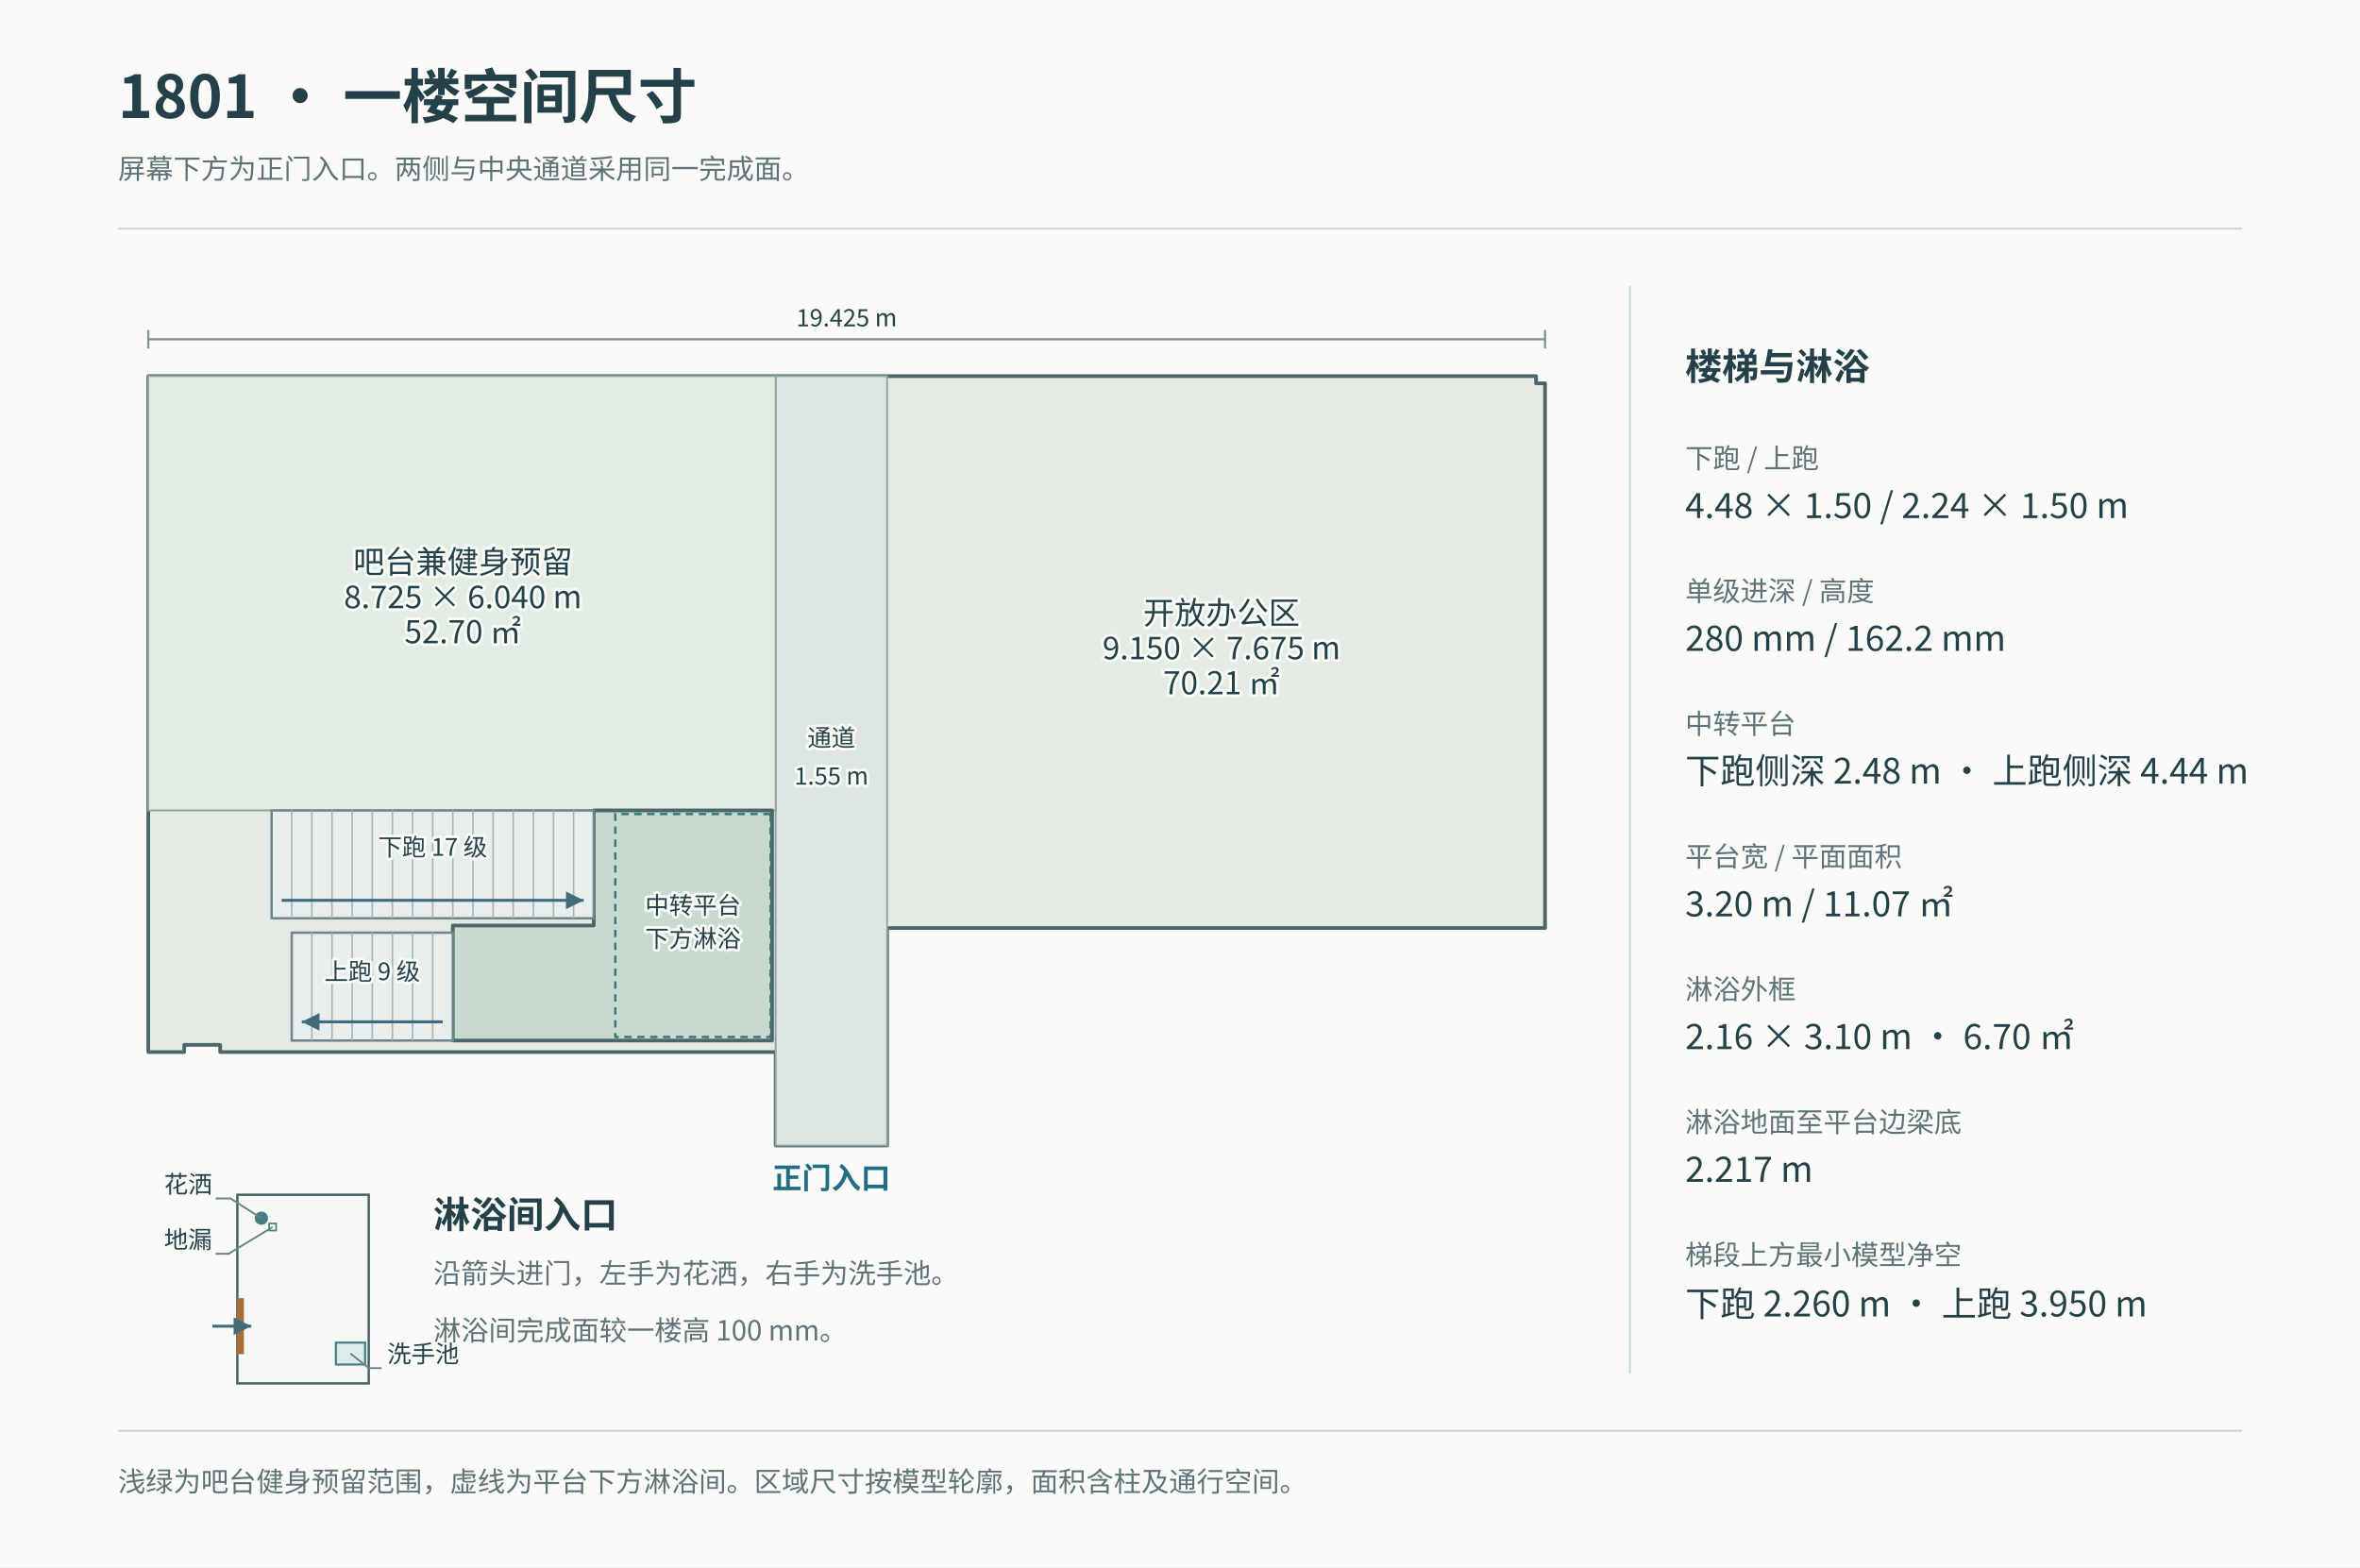
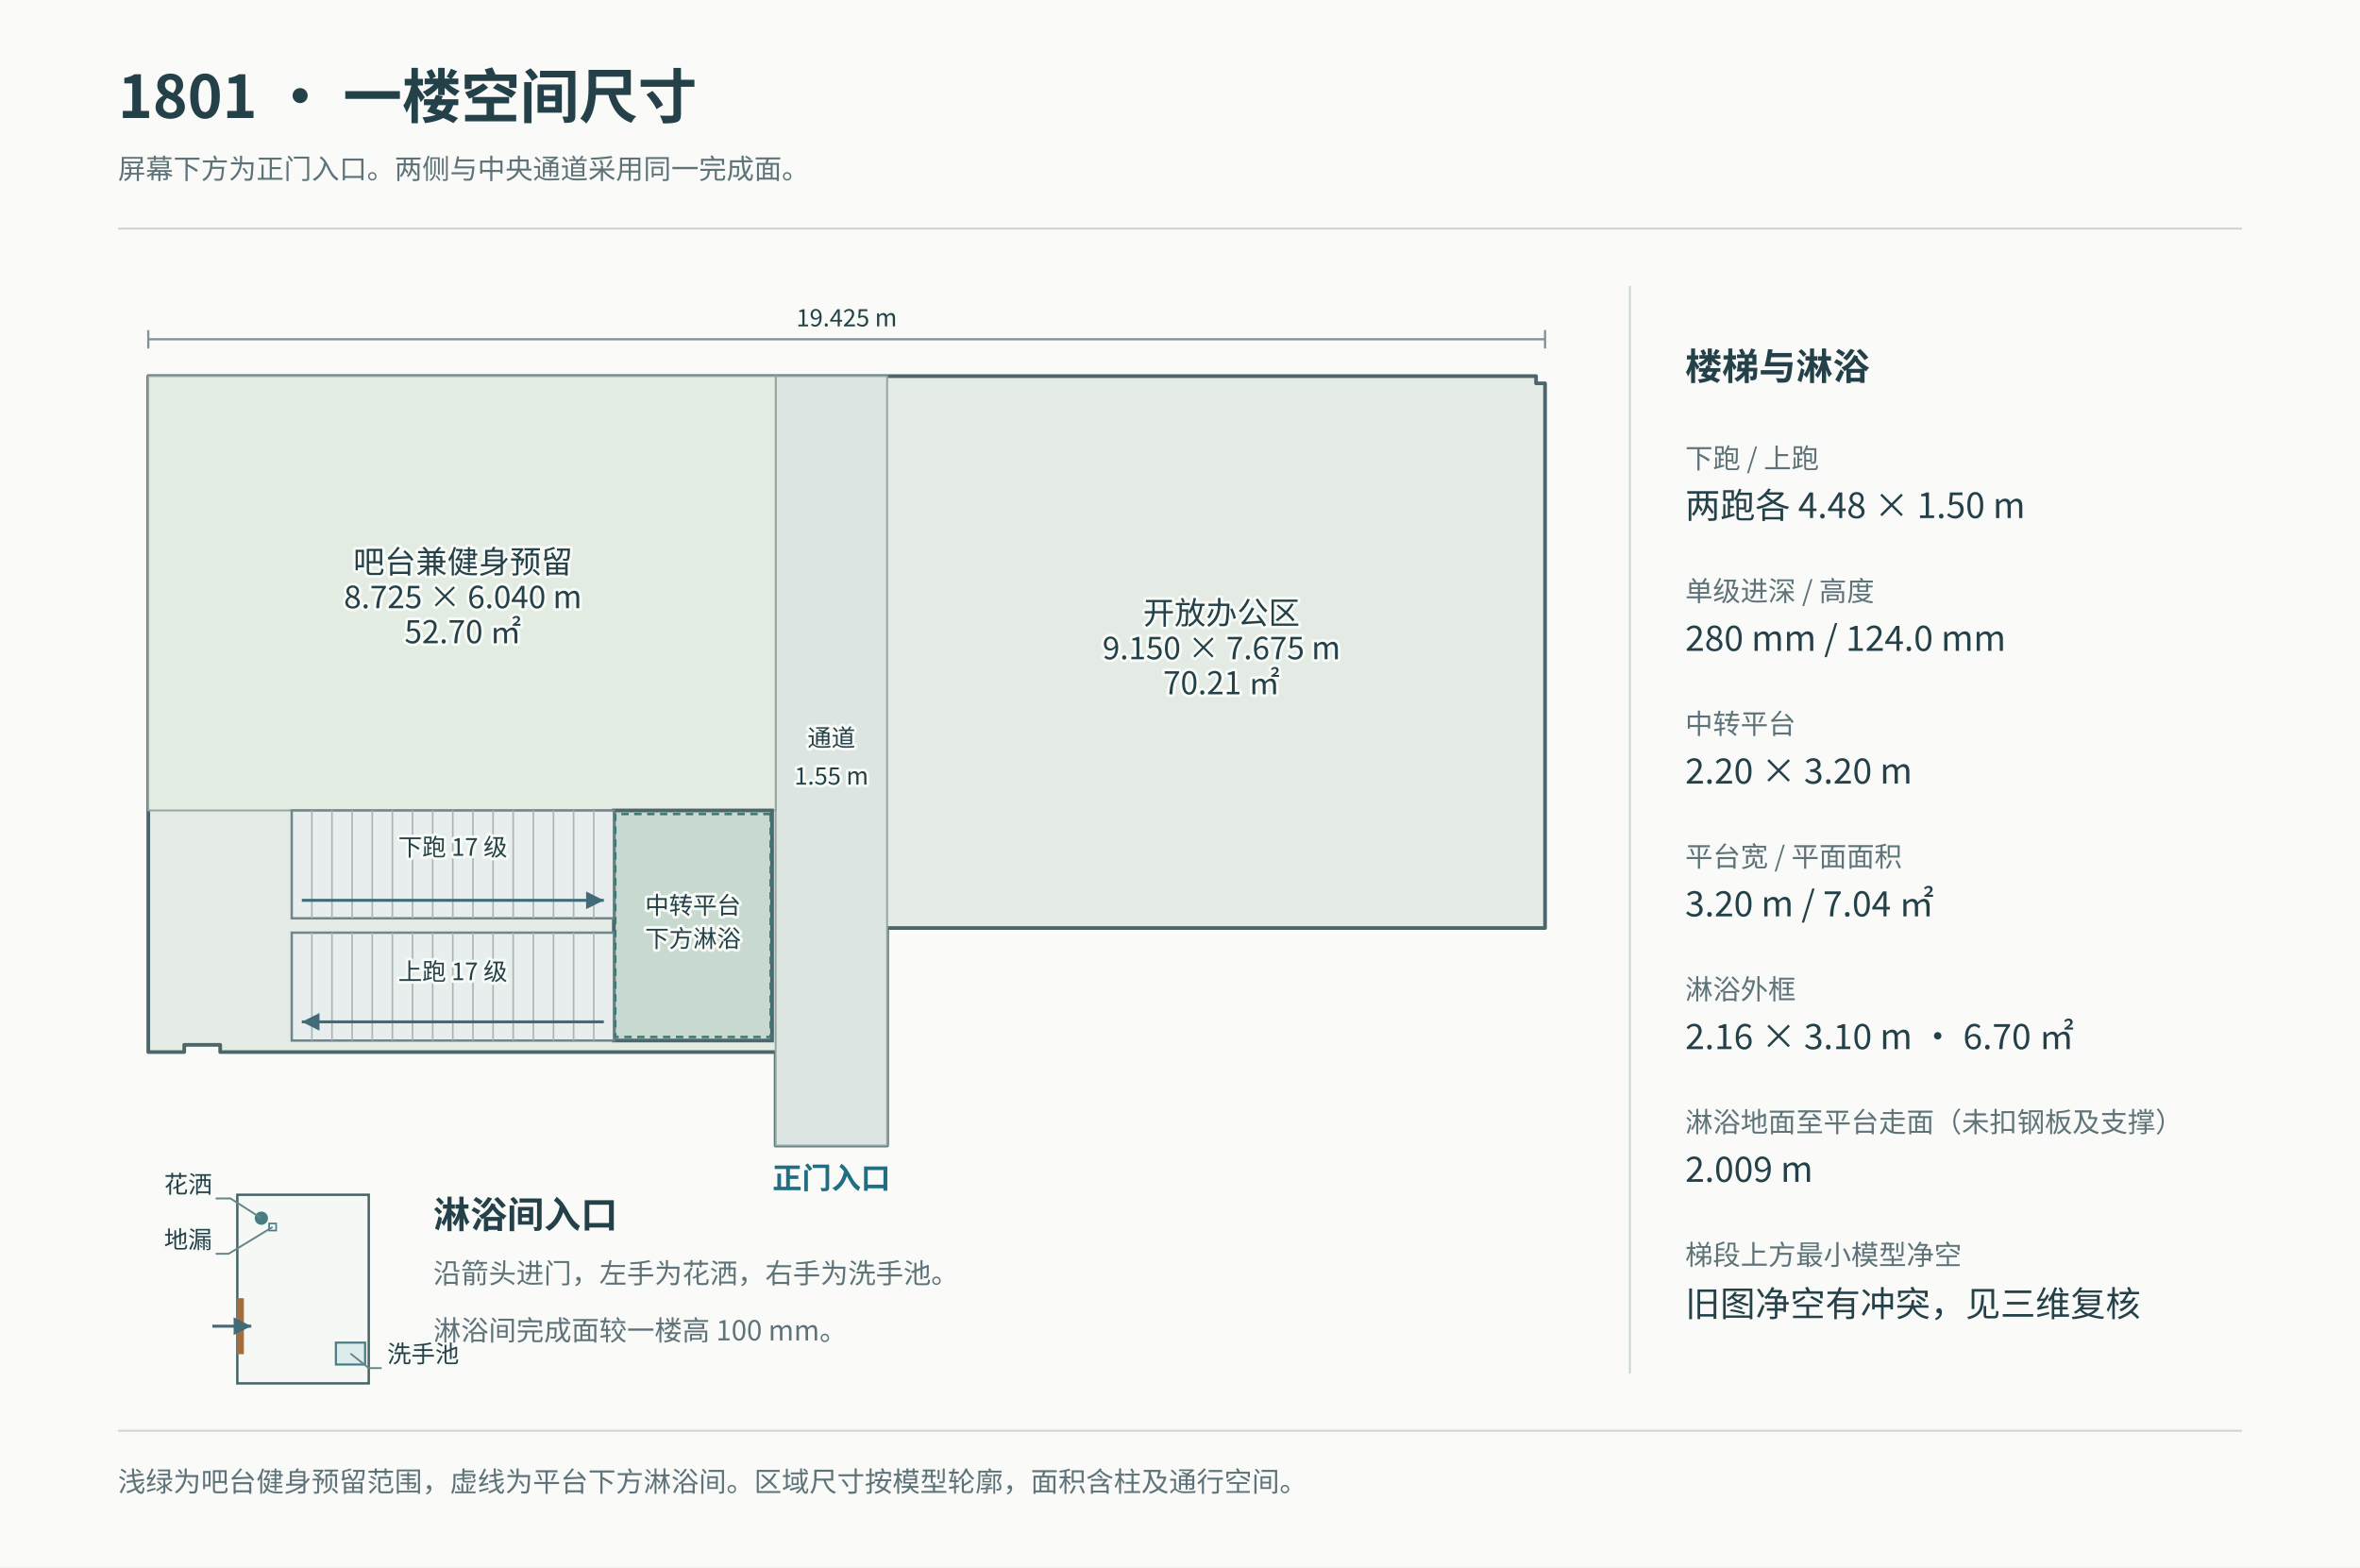
<svg xmlns="http://www.w3.org/2000/svg" width="1280" height="850" viewBox="0 0 1280 850" role="img">
  <defs>
    <pattern id="void-hatch" width="14" height="14" patternUnits="userSpaceOnUse">
      <rect width="14" height="14" fill="#f3f5f4" />
      <path d="M-3 3L3-3M0 14L14 0M11 17L17 11" stroke="#dbe3e1" stroke-width="1" />
    </pattern>
    <pattern id="soft-hatch" width="18" height="18" patternUnits="userSpaceOnUse">
      <path d="M0 0H18V18" fill="none" stroke="#86a59b" opacity=".34" stroke-width=".8" />
    </pattern>
    <marker id="direction" orient="auto" markerWidth="7" markerHeight="7" refX="6" refY="3">
      <path d="M0 0L6 3L0 6Z" fill="#416b79" />
    </marker>
  </defs>
  <style>
text{font-family:"Microsoft YaHei","Noto Sans CJK SC",sans-serif;fill:#24414a}
.title{font-size:32px;font-weight:600}.sub,.muted{font-size:15px;fill:#5e7379}.sec{font-size:20px;font-weight:600}.value{font-size:19px;font-weight:500}
.label,.small{font-size:17px;paint-order:stroke;stroke:#f8faf6;stroke-width:3px;stroke-linejoin:round}.small{font-size:13px}
.dim{stroke:#809398;fill:none;stroke-width:1.2}.entry{font-size:16px;fill:#216d83;font-weight:600}
</style>
  <rect width="1280" height="850" fill="#fafbf8" />
  <text x="64" y="64" class="title">1801 · 一楼空间尺寸</text>
  <text x="64" y="97" class="sub">屏幕下方为正门入口。两侧与中央通道采用同一完成面。</text>
  <path d="M64 124H1216M884 155V745M64 776H1216" fill="none" stroke="#cad5d1" />
  <path fill="#e4ebe4" stroke="#4c666c" stroke-width="2" stroke-linejoin="round" d="M810.7 503.325L685.9 503.325L637.15 503.325L481.15 503.325L481.15 546.225L481.15 621.3L420.7 621.3L420.7 574.5L420.7 570.6L416.8 570.6L119.425 570.6L119.425 566.7L99.925 566.7L99.925 570.6L96.025 570.6L80.425 570.6L80.425 204L833.125 204L833.125 207.9L838 207.9L838 223.5L838 243L838 503.325L836.05 503.325L828.25 503.325L810.7 503.325Z" />
  <path fill="#dce5e2" stroke="#92a5a2" stroke-width="1" d="M481.15 204L420.7 204L420.7 621.3L481.15 621.3Z" />
  <path fill="#e3ece2" stroke="#92a5a2" stroke-width="1" d="M420.7 204L80.425 204L80.425 439.56L420.7 439.56Z" />
-   <path fill="#c8d9d0" stroke="#4c666c" stroke-width="2" stroke-linejoin="round" d="M418.75 439.56L322.03 439.56L322.03 501.96L245.59 501.96L245.59 564.36L418.75 564.36Z" />
-   <path fill="#e8eeed" stroke="#70858c" stroke-width="1.3" d="M322.03 439.56L147.31 439.56L147.31 498.06L322.03 498.06Z" />
-   <path fill="none" stroke="#a9b5b5" stroke-width=".85" d="M311.11 439.56L311.11 498.06" />
-   <path fill="none" stroke="#a9b5b5" stroke-width=".85" d="M300.19 439.56L300.19 498.06" />
-   <path fill="none" stroke="#a9b5b5" stroke-width=".85" d="M289.27 439.56L289.27 498.06" />
-   <path fill="none" stroke="#a9b5b5" stroke-width=".85" d="M278.35 439.56L278.35 498.06" />
-   <path fill="none" stroke="#a9b5b5" stroke-width=".85" d="M267.43 439.56L267.43 498.06" />
-   <path fill="none" stroke="#a9b5b5" stroke-width=".85" d="M256.51 439.56L256.51 498.06" />
-   <path fill="none" stroke="#a9b5b5" stroke-width=".85" d="M245.59 439.56L245.59 498.06" />
-   <path fill="none" stroke="#a9b5b5" stroke-width=".85" d="M234.67 439.56L234.67 498.06" />
-   <path fill="none" stroke="#a9b5b5" stroke-width=".85" d="M223.75 439.56L223.75 498.06" />
-   <path fill="none" stroke="#a9b5b5" stroke-width=".85" d="M212.83 439.56L212.83 498.06" />
-   <path fill="none" stroke="#a9b5b5" stroke-width=".85" d="M201.91 439.56L201.91 498.06" />
-   <path fill="none" stroke="#a9b5b5" stroke-width=".85" d="M190.99 439.56L190.99 498.06" />
-   <path fill="none" stroke="#a9b5b5" stroke-width=".85" d="M180.07 439.56L180.07 498.06" />
-   <path fill="none" stroke="#a9b5b5" stroke-width=".85" d="M169.15 439.56L169.15 498.06" />
-   <path fill="none" stroke="#a9b5b5" stroke-width=".85" d="M158.23 439.56L158.23 498.06" />
-   <path fill="#e8eeed" stroke="#70858c" stroke-width="1.3" d="M245.59 505.86L158.23 505.86L158.23 564.36L245.59 564.36Z" />
-   <path fill="none" stroke="#a9b5b5" stroke-width=".85" d="M234.67 505.86L234.67 564.36" />
-   <path fill="none" stroke="#a9b5b5" stroke-width=".85" d="M223.75 505.86L223.75 564.36" />
-   <path fill="none" stroke="#a9b5b5" stroke-width=".85" d="M212.83 505.86L212.83 564.36" />
-   <path fill="none" stroke="#a9b5b5" stroke-width=".85" d="M201.91 505.86L201.91 564.36" />
-   <path fill="none" stroke="#a9b5b5" stroke-width=".85" d="M190.99 505.86L190.99 564.36" />
-   <path fill="none" stroke="#a9b5b5" stroke-width=".85" d="M180.07 505.86L180.07 564.36" />
-   <path fill="none" stroke="#a9b5b5" stroke-width=".85" d="M169.15 505.86L169.15 564.36" />
+   <path fill="#c8d9d0" stroke="#4c666c" stroke-width="2" d="M418.750 439.560L332.950 439.560L332.950 564.360L418.750 564.360Z" />
+   <path fill="#e8eeed" stroke="#70858c" stroke-width="1.3" d="M332.950 439.560L158.230 439.560L158.230 498.060L332.950 498.060Z" />
+   <path fill="none" stroke="#a9b5b5" stroke-width="0.85" d="M322.030 439.560L322.030 498.060" />
+   <path fill="none" stroke="#a9b5b5" stroke-width="0.85" d="M311.110 439.560L311.110 498.060" />
+   <path fill="none" stroke="#a9b5b5" stroke-width="0.85" d="M300.190 439.560L300.190 498.060" />
+   <path fill="none" stroke="#a9b5b5" stroke-width="0.85" d="M289.270 439.560L289.270 498.060" />
+   <path fill="none" stroke="#a9b5b5" stroke-width="0.85" d="M278.350 439.560L278.350 498.060" />
+   <path fill="none" stroke="#a9b5b5" stroke-width="0.85" d="M267.430 439.560L267.430 498.060" />
+   <path fill="none" stroke="#a9b5b5" stroke-width="0.85" d="M256.510 439.560L256.510 498.060" />
+   <path fill="none" stroke="#a9b5b5" stroke-width="0.85" d="M245.590 439.560L245.590 498.060" />
+   <path fill="none" stroke="#a9b5b5" stroke-width="0.85" d="M234.670 439.560L234.670 498.060" />
+   <path fill="none" stroke="#a9b5b5" stroke-width="0.85" d="M223.750 439.560L223.750 498.060" />
+   <path fill="none" stroke="#a9b5b5" stroke-width="0.85" d="M212.830 439.560L212.830 498.060" />
+   <path fill="none" stroke="#a9b5b5" stroke-width="0.85" d="M201.910 439.560L201.910 498.060" />
+   <path fill="none" stroke="#a9b5b5" stroke-width="0.85" d="M190.990 439.560L190.990 498.060" />
+   <path fill="none" stroke="#a9b5b5" stroke-width="0.85" d="M180.070 439.560L180.070 498.060" />
+   <path fill="none" stroke="#a9b5b5" stroke-width="0.85" d="M169.150 439.560L169.150 498.060" />
+   <path fill="#e8eeed" stroke="#70858c" stroke-width="1.3" d="M332.950 505.860L158.230 505.860L158.230 564.360L332.950 564.360Z" />
+   <path fill="none" stroke="#a9b5b5" stroke-width="0.85" d="M322.030 505.860L322.030 564.360" />
+   <path fill="none" stroke="#a9b5b5" stroke-width="0.85" d="M311.110 505.860L311.110 564.360" />
+   <path fill="none" stroke="#a9b5b5" stroke-width="0.85" d="M300.190 505.860L300.190 564.360" />
+   <path fill="none" stroke="#a9b5b5" stroke-width="0.85" d="M289.270 505.860L289.270 564.360" />
+   <path fill="none" stroke="#a9b5b5" stroke-width="0.85" d="M278.350 505.860L278.350 564.360" />
+   <path fill="none" stroke="#a9b5b5" stroke-width="0.85" d="M267.430 505.860L267.430 564.360" />
+   <path fill="none" stroke="#a9b5b5" stroke-width="0.85" d="M256.510 505.860L256.510 564.360" />
+   <path fill="none" stroke="#a9b5b5" stroke-width="0.85" d="M245.590 505.860L245.590 564.360" />
+   <path fill="none" stroke="#a9b5b5" stroke-width="0.85" d="M234.670 505.860L234.670 564.360" />
+   <path fill="none" stroke="#a9b5b5" stroke-width="0.85" d="M223.750 505.860L223.750 564.360" />
+   <path fill="none" stroke="#a9b5b5" stroke-width="0.85" d="M212.830 505.860L212.830 564.360" />
+   <path fill="none" stroke="#a9b5b5" stroke-width="0.85" d="M201.910 505.860L201.910 564.360" />
+   <path fill="none" stroke="#a9b5b5" stroke-width="0.85" d="M190.990 505.860L190.990 564.360" />
+   <path fill="none" stroke="#a9b5b5" stroke-width="0.85" d="M180.070 505.860L180.070 564.360" />
+   <path fill="none" stroke="#a9b5b5" stroke-width="0.85" d="M169.150 505.860L169.150 564.360" />
  <path fill="none" stroke="#387a76" stroke-dasharray="4 3" stroke-width="1.3" d="M417.97 441.51L333.73 441.51L333.73 562.41L417.97 562.41Z" />
-   <path fill="none" stroke="#416b79" stroke-width="1.6" marker-end="url(#direction)" d="M152.77 488.31L316.57 488.31" />
-   <path fill="none" stroke="#416b79" stroke-width="1.6" marker-end="url(#direction)" d="M240.13 554.22L163.69 554.22" />
-   <text x="234.67" y="464.13" text-anchor="middle" class="small">下跑 17 级</text>
-   <text x="201.91" y="531.6" text-anchor="middle" class="small">上跑 9 级</text>
+   <path fill="none" stroke="#416b79" stroke-width="1.6" marker-end="url(#direction)" d="M163.690 488.310L327.490 488.310" />
+   <path fill="none" stroke="#416b79" stroke-width="1.6" marker-end="url(#direction)" d="M327.490 554.220L163.690 554.220" />
+   <text x="245.59" y="464.13" text-anchor="middle" class="small">下跑 17 级</text>
+   <text x="245.59" y="531.6" text-anchor="middle" class="small">上跑 17 级</text>
  <text x="375.85" y="495.72" text-anchor="middle" class="small">中转平台</text>
  <text x="375.85" y="513.72" text-anchor="middle" class="small">下方淋浴</text>
  <text x="251.05" y="310.86" text-anchor="middle" class="label">吧台兼健身预留</text>
  <text x="251.05" y="329.86" text-anchor="middle" class="label">8.725 × 6.040 m</text>
  <text x="251.05" y="348.86" text-anchor="middle" class="label">52.70 ㎡</text>
  <text x="662.5" y="338.55" text-anchor="middle" class="label">开放办公区</text>
  <text x="662.5" y="357.55" text-anchor="middle" class="label">9.150 × 7.675 m</text>
  <text x="662.5" y="376.55" text-anchor="middle" class="label">70.21 ㎡</text>
  <text x="450.925" y="404.85" text-anchor="middle" class="small">通道</text>
  <text x="450.925" y="425.52" text-anchor="middle" class="small">1.55 m</text>
  <text x="450.925" y="644.7" text-anchor="middle" class="entry">正门入口</text>
  <path class="dim" d="M838 184H80.425M838 179v10M80.425 179v10" />
  <text x="459.212" y="177" class="small" text-anchor="middle">19.425 m</text>
  <g id="shower-detail">
    <path fill="#f5f8f4" stroke="#476467" stroke-width="1.3" d="M200 648L128.72 648L128.72 750.3L200 750.3Z" />
    <g class="wet-head" data-model-x="12.535" data-model-z="6.475">
      <circle cx="141.755" cy="660.705" r="4" fill="#487d86" stroke="#f3faf7" stroke-width=".8" />
    </g>
    <g class="wet-drain" data-model-x="12.35" data-model-z="6.62">
      <rect x="145.960" y="663.590" width="3.8" height="3.8" fill="#fff" stroke="#487d86" stroke-width=".9" />
    </g>
    <path class="wet-basin" fill="#dceceb" stroke="#487d86" stroke-width="1.15" d="M198.02 728.19L182.18 728.19L182.18 740.07L198.02 740.07Z" />
    <path stroke="#a66c39" stroke-width="3.8" d="M130.37 704.1L130.37 734.46" />
    <path fill="none" stroke="#416b79" stroke-width="1.6" marker-end="url(#direction)" d="M115.19 719.28L136.31 719.28" />
    <polyline points="117.00,650.00 125.00,650.00 141.75,660.71" fill="none" stroke="#648587" stroke-width="1" />
    <text x="115" y="647" class="small" text-anchor="end">花洒</text>
    <polyline points="117.00,680.00 124.00,680.00 147.86,665.49" fill="none" stroke="#648587" stroke-width="1" />
    <text x="115" y="677" class="small" text-anchor="end">地漏</text>
    <polyline points="207.00,742.00 200.00,742.00 190.10,734.13" fill="none" stroke="#648587" stroke-width="1" />
    <text x="210" y="739" class="small" text-anchor="start">洗手池</text>
    <text x="235" y="666" class="sec">淋浴间入口</text>
    <text x="235" y="696" class="sub">沿箭头进门，左手为花洒，右手为洗手池。</text>
    <text x="235" y="727" class="sub">淋浴间完成面较一楼高 100 mm。</text>
  </g>
  <text x="914" y="206" class="sec">楼梯与淋浴</text>
  <text x="914" y="254" class="muted">下跑 / 上跑</text>
-   <text x="914" y="281" class="value">4.48 × 1.50 / 2.24 × 1.50 m</text>
+   <text x="914" y="281" class="value">两跑各 4.48 × 1.50 m</text>
  <text x="914" y="326" class="muted">单级进深 / 高度</text>
-   <text x="914" y="353" class="value">280 mm / 162.2 mm</text>
+   <text x="914" y="353" class="value">280 mm / 124.0 mm</text>
  <text x="914" y="398" class="muted">中转平台</text>
-   <text x="914" y="425" class="value">下跑侧深 2.48 m · 上跑侧深 4.44 m</text>
+   <text x="914" y="425" class="value">2.20 × 3.20 m</text>
  <text x="914" y="470" class="muted">平台宽 / 平面面积</text>
-   <text x="914" y="497" class="value">3.20 m / 11.07 ㎡</text>
+   <text x="914" y="497" class="value">3.20 m / 7.04 ㎡</text>
  <text x="914" y="542" class="muted">淋浴外框</text>
  <text x="914" y="569" class="value">2.16 × 3.10 m · 6.70 ㎡</text>
-   <text x="914" y="614" class="muted">淋浴地面至平台边梁底</text>
-   <text x="914" y="641" class="value">2.217 m</text>
+   <text x="914" y="614" class="muted">淋浴地面至平台走面（未扣钢板及支撑）</text>
+   <text x="914" y="641" class="value">2.009 m</text>
  <text x="914" y="686" class="muted">梯段上方最小模型净空</text>
-   <text x="914" y="714" class="value">下跑 2.260 m · 上跑 3.950 m</text>
+   <text x="914" y="714" class="value">旧图净空有冲突，见三维复核</text>
  <text x="64" y="809" class="sub">浅绿为吧台健身预留范围，虚线为平台下方淋浴间。区域尺寸按模型轮廓，面积含柱及通行空间。</text>
</svg>
